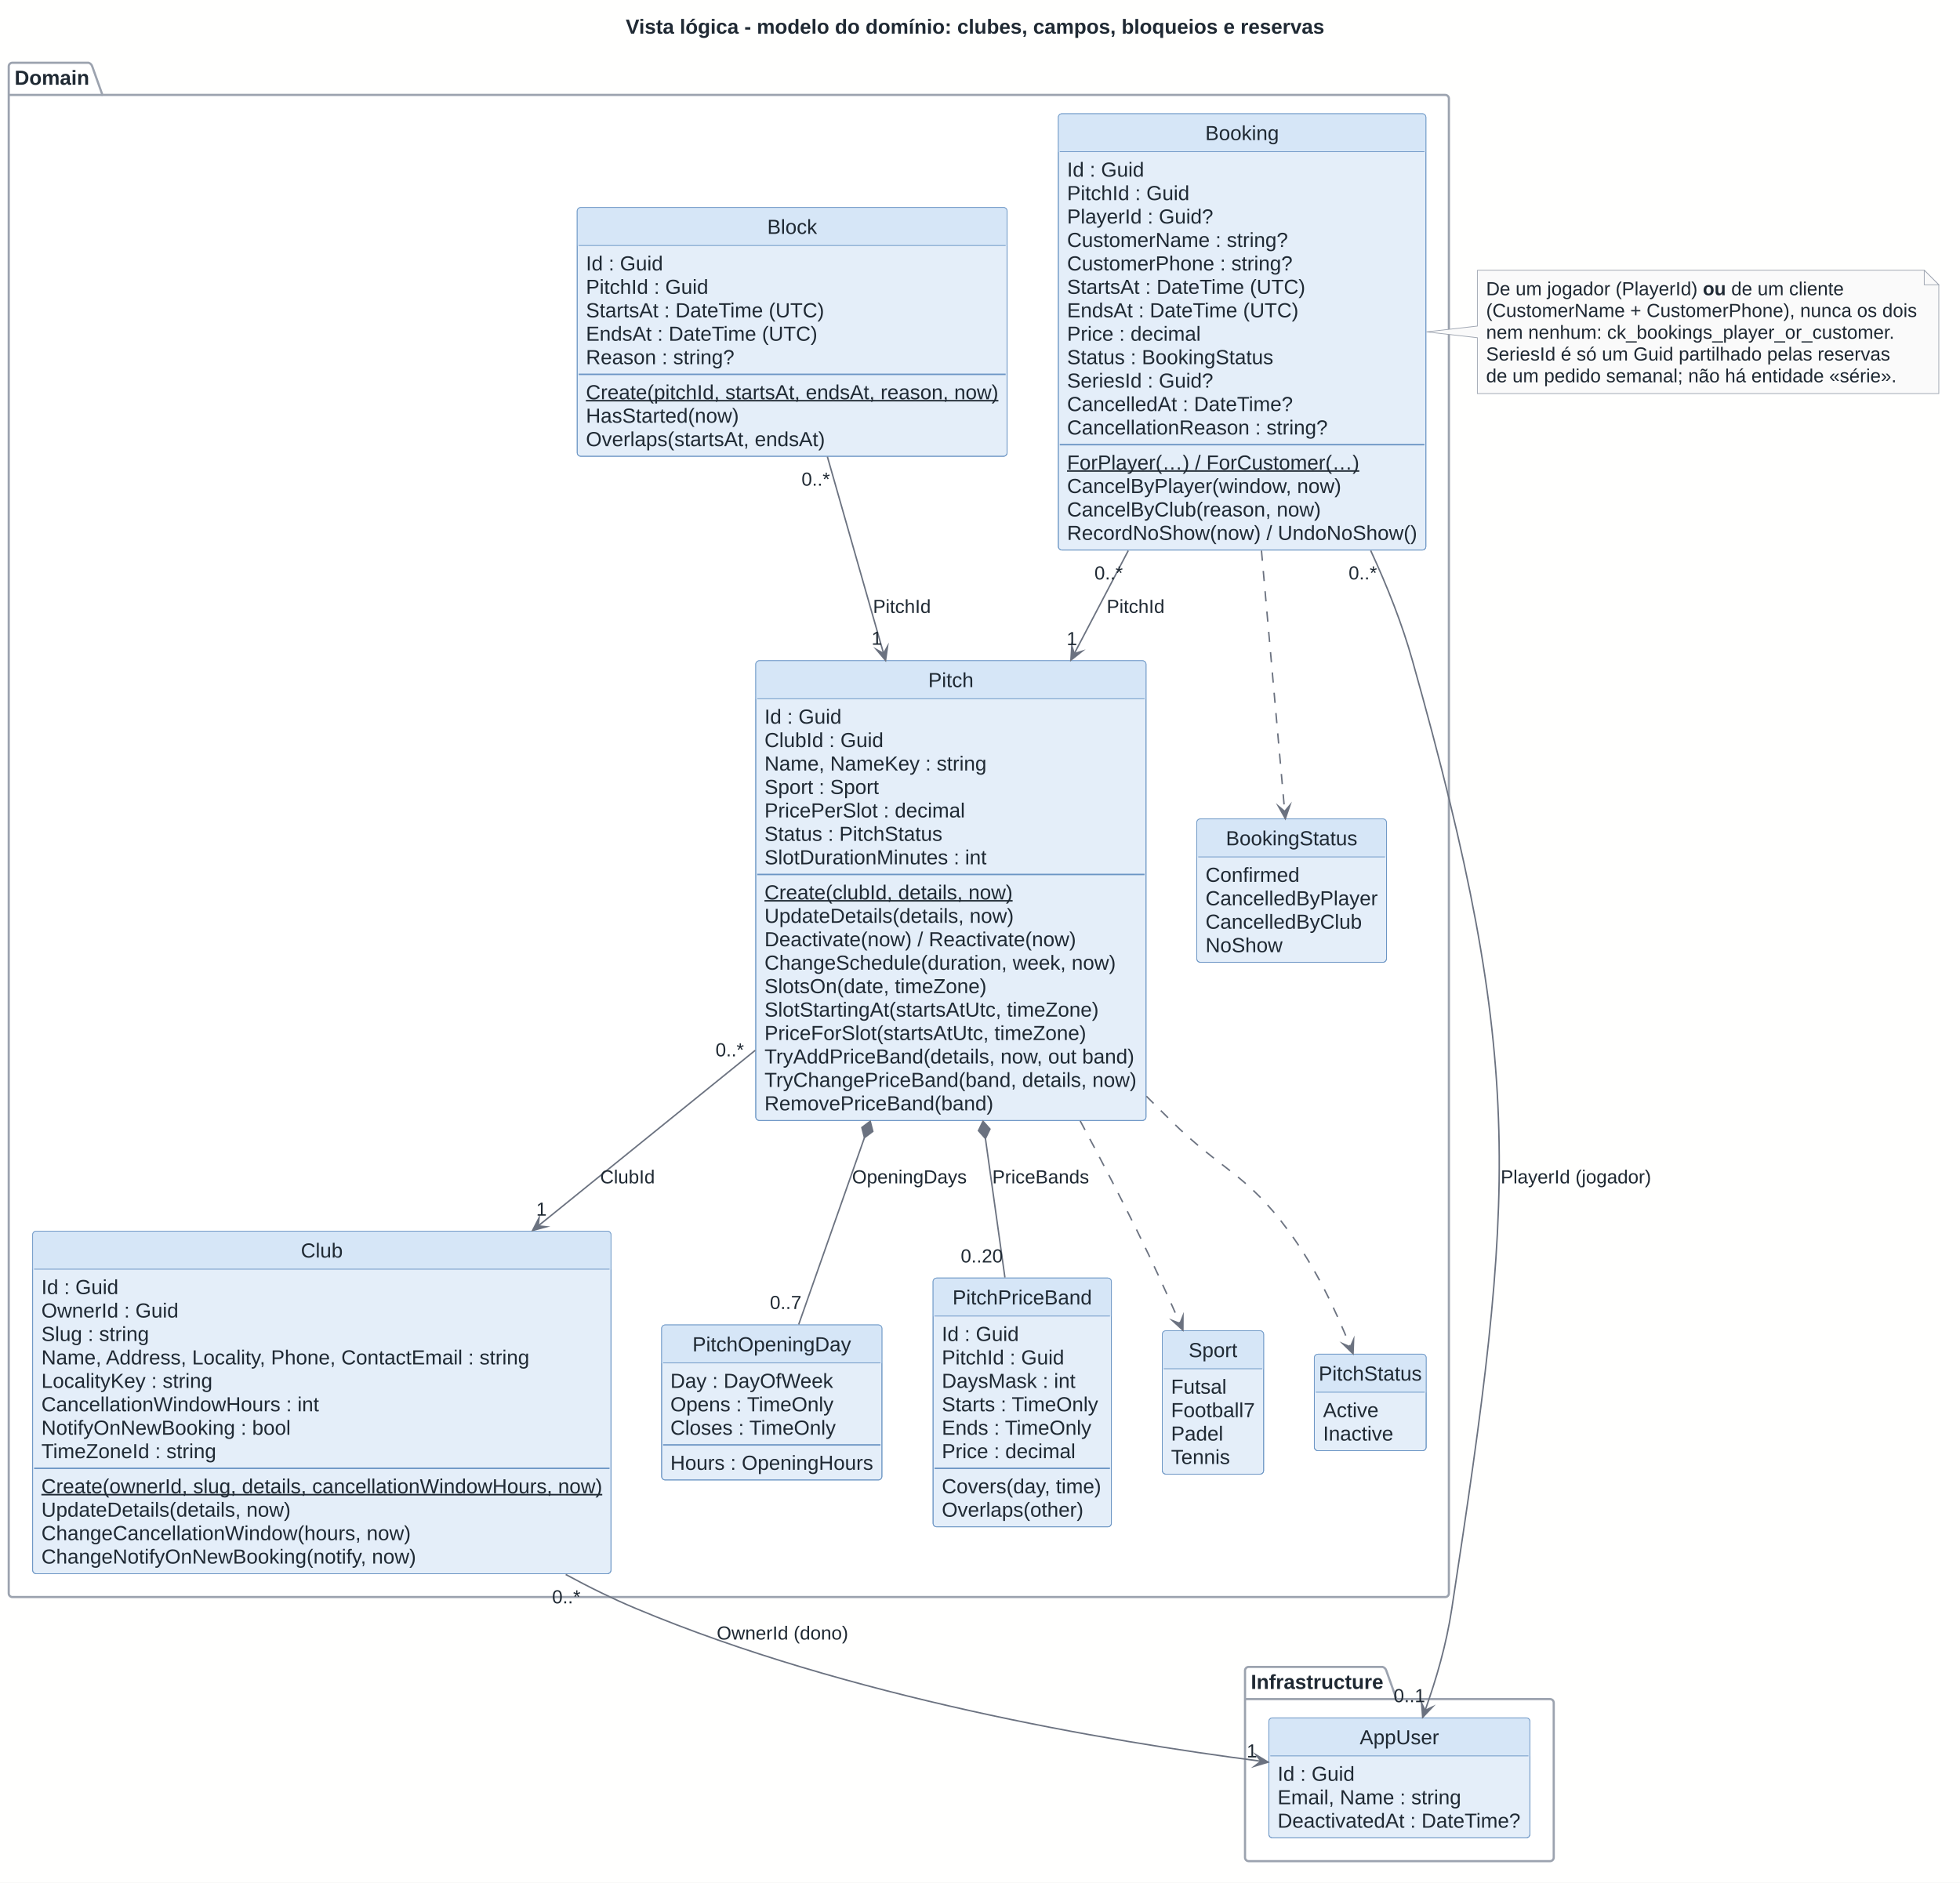
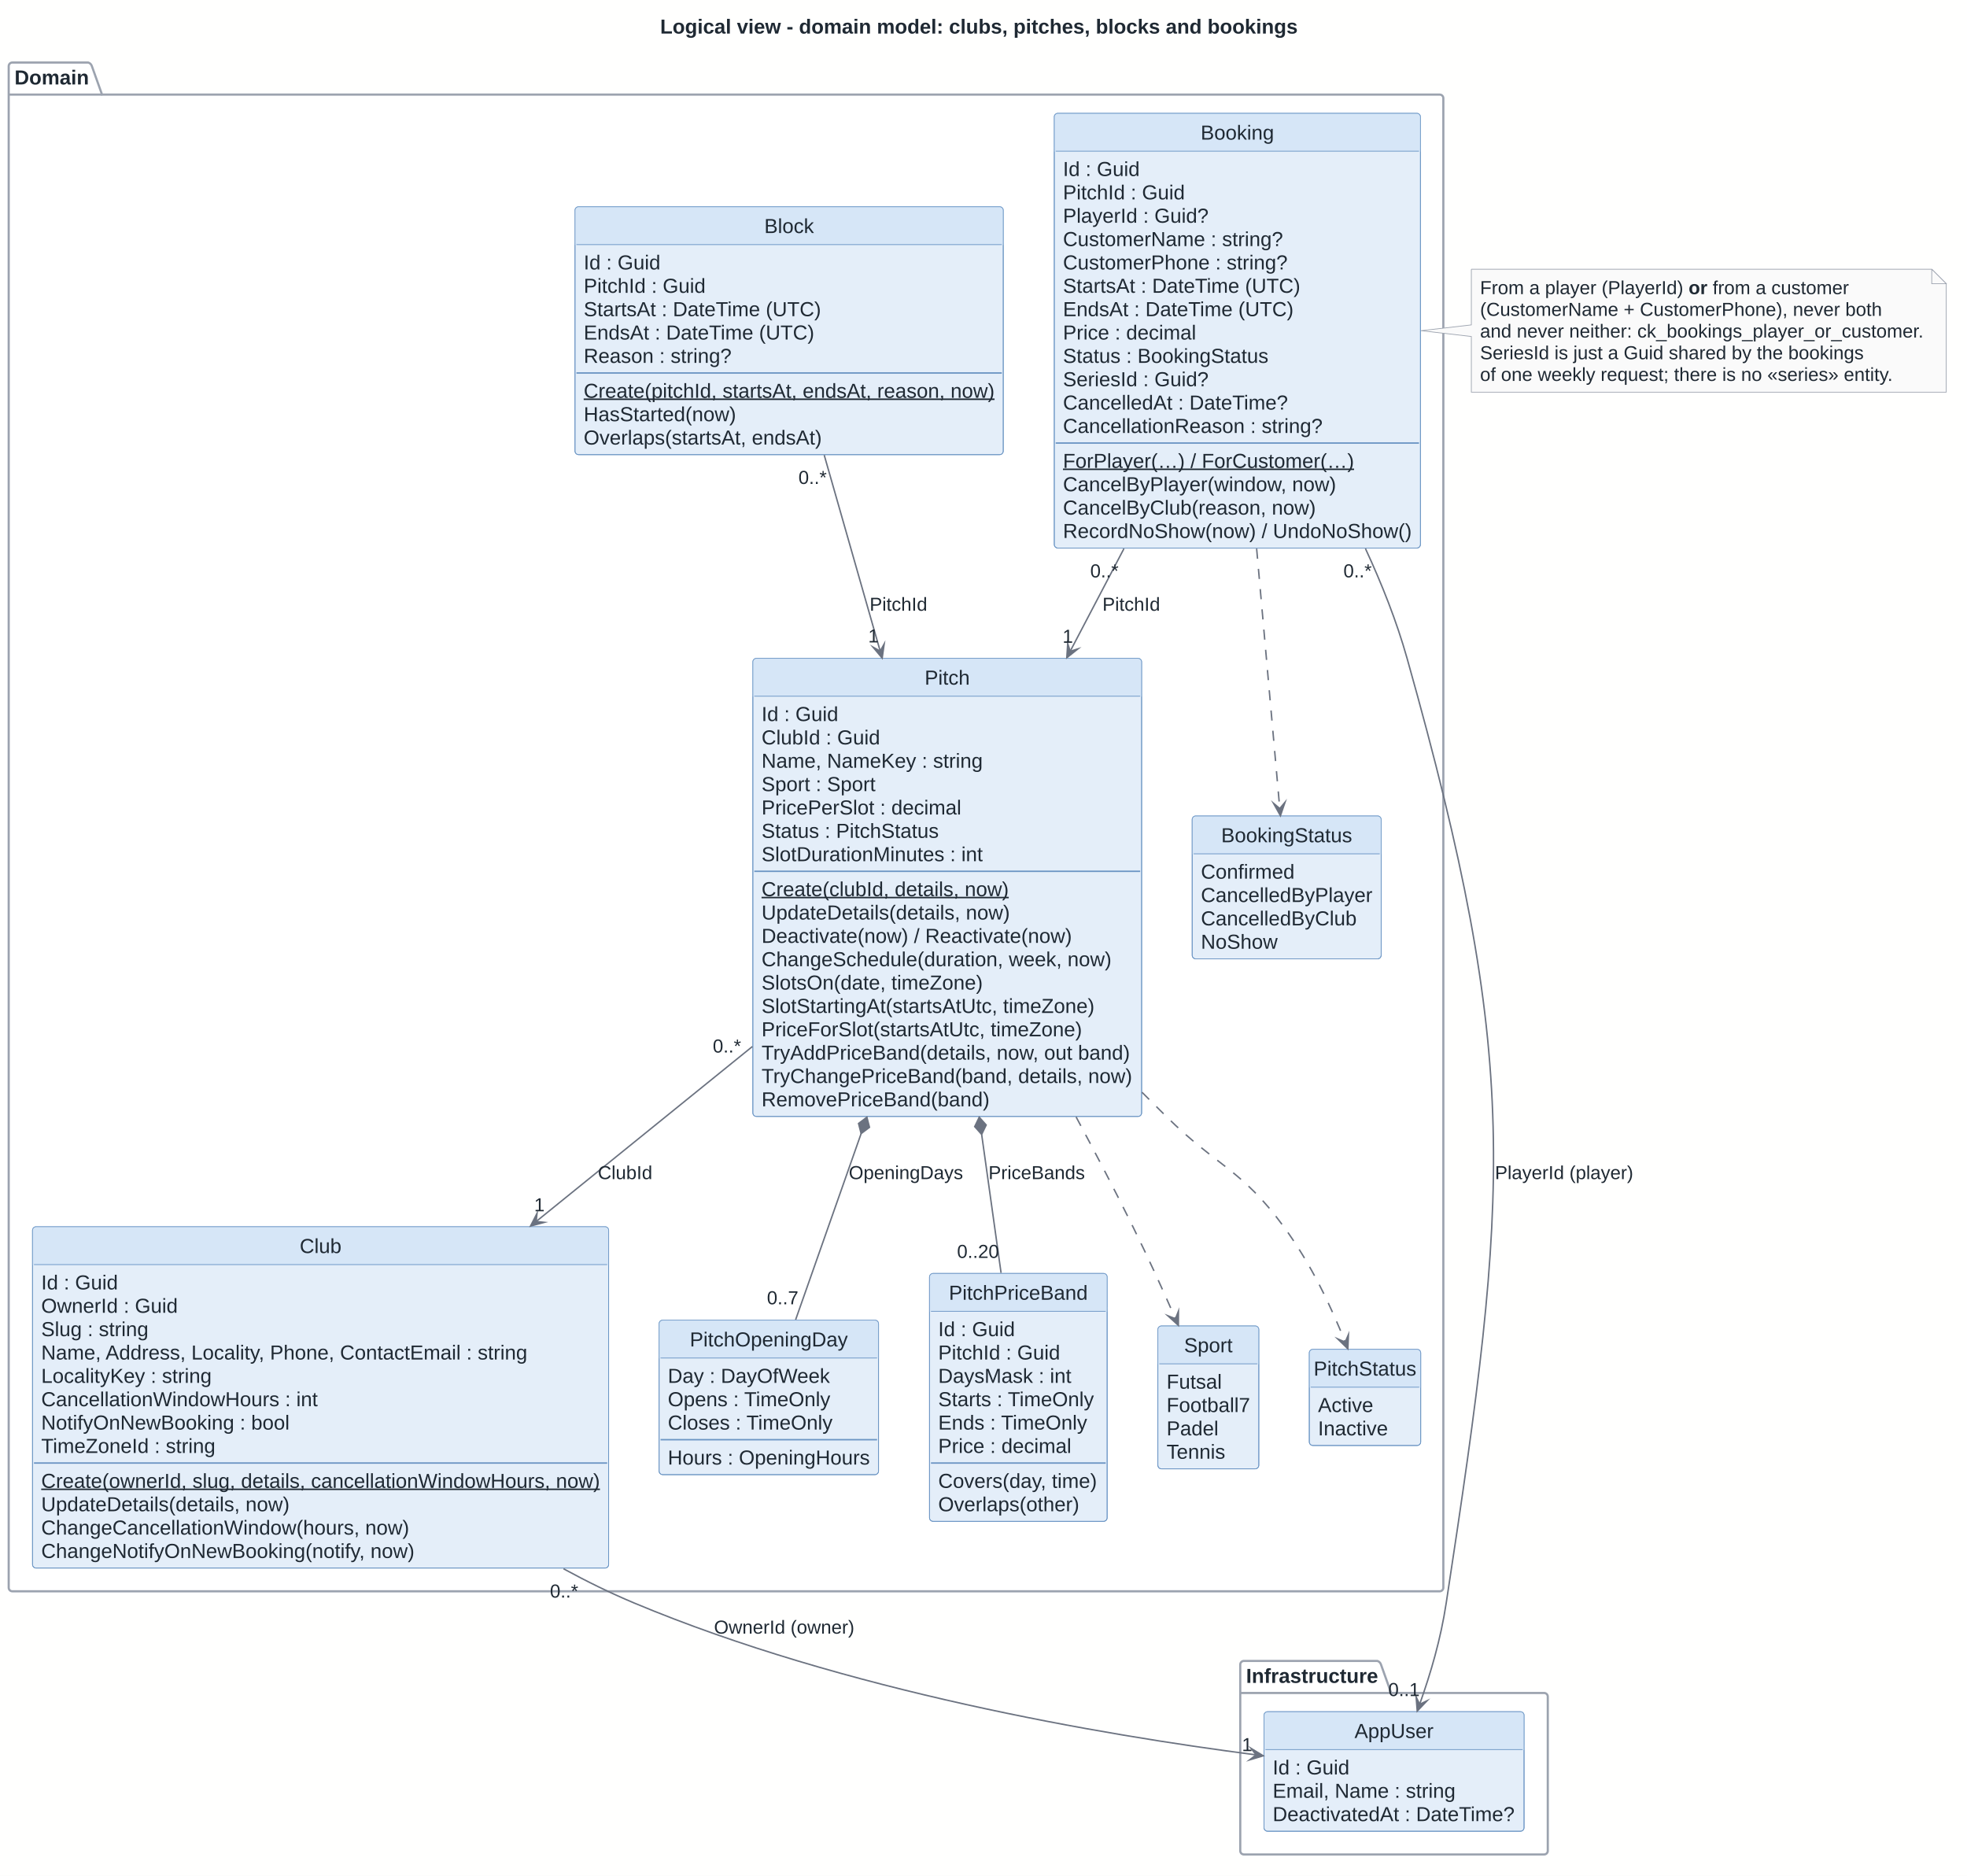
- <svg xmlns="http://www.w3.org/2000/svg" version="1.1" data-diagram-type="CLASS" style="width:1346px;height:1293px;background:#FFFFFE;" width="1346px" height="1293px" viewBox="0 0 1346 1293" zoomAndPan="magnify" preserveAspectRatio="none" contentStyleType="text/css">
+ <svg xmlns="http://www.w3.org/2000/svg" version="1.1" data-diagram-type="CLASS" style="width:1356px;height:1293px;background:#FFFFFE;" width="1356px" height="1293px" viewBox="0 0 1356 1293" zoomAndPan="magnify" preserveAspectRatio="none" contentStyleType="text/css">
  <defs />
  <g font-family="sans-serif" lengthAdjust="spacing">
-     <rect x="0" y="0" width="1346" height="1293" fill="#FFFFFE" style="stroke:none;" />
+     <rect x="0" y="0" width="1356" height="1293" fill="#FFFFFE" style="stroke:none;" />
    <g class="title" data-source-line="7">
-       <text x="429.719" y="23.132" fill="#1F2933" font-size="14" textLength="480.006" font-weight="700" font-family="Arial, Liberation Sans, Helvetica, sans-serif">Vista lógica - modelo do domínio: clubes, campos, bloqueios e reservas</text>
+       <text x="455.092" y="23.132" fill="#1F2933" font-size="14" textLength="439.517" font-weight="700" font-family="Arial, Liberation Sans, Helvetica, sans-serif">Logical view - domain model: clubs, pitches, blocks and bookings</text>
    </g>
    <g class="cluster" data-qualified-name="L_DOM" id="ent0001" data-source-line="11">
      <path d="M8.5,43.099 L60.838,43.099 A3.75,3.75 0 0 1 63.338,45.599 L70.338,65.197 L992.5,65.197 A2.5,2.5 0 0 1 995,67.697 L995,1094.339 A2.5,2.5 0 0 1 992.5,1096.839 L8.5,1096.839 A2.5,2.5 0 0 1 6,1094.339 L6,45.599 A2.5,2.5 0 0 1 8.5,43.099" style="stroke:#9CA3AF;stroke-width:1.5;" fill="#FFF" />
      <line x1="6" y1="65.197" x2="70.338" y2="65.197" style="stroke:#9CA3AF;stroke-width:1.5;" />
      <text x="10" y="58.23" fill="#1F2933" font-size="14" textLength="51.338" font-weight="700" font-family="Arial, Liberation Sans, Helvetica, sans-serif">Domain</text>
    </g>
    <g class="cluster" data-qualified-name="L_INF" id="ent0011" data-source-line="121">
      <path d="M857.5,1144.839 L949.521,1144.839 A3.75,3.75 0 0 1 952.021,1147.339 L959.021,1166.937 L1064.5,1166.937 A2.5,2.5 0 0 1 1067,1169.437 L1067,1275.729 A2.5,2.5 0 0 1 1064.5,1278.229 L857.5,1278.229 A2.5,2.5 0 0 1 855,1275.729 L855,1147.339 A2.5,2.5 0 0 1 857.5,1144.839" style="stroke:#9CA3AF;stroke-width:1.5;" fill="#FFF" />
      <line x1="855" y1="1166.937" x2="959.021" y2="1166.937" style="stroke:#9CA3AF;stroke-width:1.5;" />
      <text x="859" y="1159.97" fill="#1F2933" font-size="14" textLength="91.021" font-weight="700" font-family="Arial, Liberation Sans, Helvetica, sans-serif">Infrastructure</text>
    </g>
    <g class="entity" data-qualified-name="L_DOM.D_CLUB" id="ent0002" data-source-line="12">
      <rect x="22.41" y="845.549" width="397.178" height="235.282" fill="#E4EEF9" style="stroke:#6B95C4;stroke-width:0.5;" rx="2.5" ry="2.5" />
      <rect x="22.41" y="845.549" width="397.178" height="26.099" fill="#D6E6F7" style="stroke:#D6E6F7;stroke-width:0.5;" rx="2.5" ry="2.5" />
      <rect x="22.41" y="869.147" width="397.178" height="2.5" fill="#D6E6F7" style="stroke:#D6E6F7;stroke-width:0.5;" />
      <rect x="22.41" y="845.549" width="397.178" height="235.282" fill="none" style="stroke:#6B95C4;stroke-width:0.5;" rx="2.5" ry="2.5" />
      <text x="206.602" y="863.68" fill="#1F2933" font-size="14" textLength="28.793" font-family="Arial, Liberation Sans, Helvetica, sans-serif">Club</text>
      <line x1="23.41" y1="871.647" x2="418.588" y2="871.647" style="stroke:#6B95C4;stroke-width:0.5;" />
      <text x="28.41" y="888.779" fill="#1F2933" font-size="14" textLength="52.917" font-family="Arial, Liberation Sans, Helvetica, sans-serif">Id : Guid</text>
      <text x="28.41" y="904.878" fill="#1F2933" font-size="14" textLength="94.151" font-family="Arial, Liberation Sans, Helvetica, sans-serif">OwnerId : Guid</text>
      <text x="28.41" y="920.976" fill="#1F2933" font-size="14" textLength="73.924" font-family="Arial, Liberation Sans, Helvetica, sans-serif">Slug : string</text>
      <text x="28.41" y="937.075" fill="#1F2933" font-size="14" textLength="336.93" font-family="Arial, Liberation Sans, Helvetica, sans-serif">Name, Address, Locality, Phone, ContactEmail : string</text>
      <text x="28.41" y="953.174" fill="#1F2933" font-size="14" textLength="117.496" font-family="Arial, Liberation Sans, Helvetica, sans-serif">LocalityKey : string</text>
      <text x="28.41" y="969.272" fill="#1F2933" font-size="14" textLength="190.641" font-family="Arial, Liberation Sans, Helvetica, sans-serif">CancellationWindowHours : int</text>
      <text x="28.41" y="985.371" fill="#1F2933" font-size="14" textLength="171.199" font-family="Arial, Liberation Sans, Helvetica, sans-serif">NotifyOnNewBooking : bool</text>
      <text x="28.41" y="1001.47" fill="#1F2933" font-size="14" textLength="120.6" font-family="Arial, Liberation Sans, Helvetica, sans-serif">TimeZoneId : string</text>
      <line x1="23.41" y1="1008.436" x2="418.588" y2="1008.436" style="stroke:#6B95C4;stroke-width:1;" />
      <text x="28.41" y="1025.568" fill="#1F2933" font-size="14" textLength="385.178" text-decoration="underline" font-family="Arial, Liberation Sans, Helvetica, sans-serif">Create(ownerId, slug, details, cancellationWindowHours, now)</text>
      <text x="28.41" y="1041.667" fill="#1F2933" font-size="14" textLength="171.192" font-family="Arial, Liberation Sans, Helvetica, sans-serif">UpdateDetails(details, now)</text>
      <text x="28.41" y="1057.765" fill="#1F2933" font-size="14" textLength="253.688" font-family="Arial, Liberation Sans, Helvetica, sans-serif">ChangeCancellationWindow(hours, now)</text>
      <text x="28.41" y="1073.864" fill="#1F2933" font-size="14" textLength="258.351" font-family="Arial, Liberation Sans, Helvetica, sans-serif">ChangeNotifyOnNewBooking(notify, now)</text>
    </g>
    <g class="entity" data-qualified-name="L_DOM.D_PITCH" id="ent0003" data-source-line="28">
      <rect x="518.99" y="453.779" width="268.026" height="315.775" fill="#E4EEF9" style="stroke:#6B95C4;stroke-width:0.5;" rx="2.5" ry="2.5" />
      <rect x="518.99" y="453.779" width="268.026" height="26.099" fill="#D6E6F7" style="stroke:#D6E6F7;stroke-width:0.5;" rx="2.5" ry="2.5" />
      <rect x="518.99" y="477.377" width="268.026" height="2.5" fill="#D6E6F7" style="stroke:#D6E6F7;stroke-width:0.5;" />
      <rect x="518.99" y="453.779" width="268.026" height="315.775" fill="none" style="stroke:#6B95C4;stroke-width:0.5;" rx="2.5" ry="2.5" />
      <text x="637.441" y="471.91" fill="#1F2933" font-size="14" textLength="31.124" font-family="Arial, Liberation Sans, Helvetica, sans-serif">Pitch</text>
      <line x1="519.99" y1="479.877" x2="786.016" y2="479.877" style="stroke:#6B95C4;stroke-width:0.5;" />
      <text x="524.99" y="497.009" fill="#1F2933" font-size="14" textLength="52.917" font-family="Arial, Liberation Sans, Helvetica, sans-serif">Id : Guid</text>
      <text x="524.99" y="513.108" fill="#1F2933" font-size="14" textLength="81.71" font-family="Arial, Liberation Sans, Helvetica, sans-serif">ClubId : Guid</text>
      <text x="524.99" y="529.206" fill="#1F2933" font-size="14" textLength="152.496" font-family="Arial, Liberation Sans, Helvetica, sans-serif">Name, NameKey : string</text>
      <text x="524.99" y="545.305" fill="#1F2933" font-size="14" textLength="78.593" font-family="Arial, Liberation Sans, Helvetica, sans-serif">Sport : Sport</text>
      <text x="524.99" y="561.404" fill="#1F2933" font-size="14" textLength="137.717" font-family="Arial, Liberation Sans, Helvetica, sans-serif">PricePerSlot : decimal</text>
      <text x="524.99" y="577.502" fill="#1F2933" font-size="14" textLength="122.172" font-family="Arial, Liberation Sans, Helvetica, sans-serif">Status : PitchStatus</text>
      <text x="524.99" y="593.601" fill="#1F2933" font-size="14" textLength="152.517" font-family="Arial, Liberation Sans, Helvetica, sans-serif">SlotDurationMinutes : int</text>
      <line x1="519.99" y1="600.568" x2="786.016" y2="600.568" style="stroke:#6B95C4;stroke-width:1;" />
      <text x="524.99" y="617.7" fill="#1F2933" font-size="14" textLength="170.413" text-decoration="underline" font-family="Arial, Liberation Sans, Helvetica, sans-serif">Create(clubId, details, now)</text>
      <text x="524.99" y="633.798" fill="#1F2933" font-size="14" textLength="171.192" font-family="Arial, Liberation Sans, Helvetica, sans-serif">UpdateDetails(details, now)</text>
      <text x="524.99" y="649.897" fill="#1F2933" font-size="14" textLength="213.972" font-family="Arial, Liberation Sans, Helvetica, sans-serif">Deactivate(now) / Reactivate(now)</text>
      <text x="524.99" y="665.995" fill="#1F2933" font-size="14" textLength="241.261" font-family="Arial, Liberation Sans, Helvetica, sans-serif">ChangeSchedule(duration, week, now)</text>
      <text x="524.99" y="682.094" fill="#1F2933" font-size="14" textLength="152.51" font-family="Arial, Liberation Sans, Helvetica, sans-serif">SlotsOn(date, timeZone)</text>
      <text x="524.99" y="698.193" fill="#1F2933" font-size="14" textLength="229.517" font-family="Arial, Liberation Sans, Helvetica, sans-serif">SlotStartingAt(startsAtUtc, timeZone)</text>
      <text x="524.99" y="714.291" fill="#1F2933" font-size="14" textLength="220.938" font-family="Arial, Liberation Sans, Helvetica, sans-serif">PriceForSlot(startsAtUtc, timeZone)</text>
      <text x="524.99" y="730.39" fill="#1F2933" font-size="14" textLength="255.247" font-family="Arial, Liberation Sans, Helvetica, sans-serif">TryAddPriceBand(details, now, out band)</text>
      <text x="524.99" y="746.489" fill="#1F2933" font-size="14" textLength="256.026" font-family="Arial, Liberation Sans, Helvetica, sans-serif">TryChangePriceBand(band, details, now)</text>
      <text x="524.99" y="762.587" fill="#1F2933" font-size="14" textLength="157.192" font-family="Arial, Liberation Sans, Helvetica, sans-serif">RemovePriceBand(band)</text>
    </g>
    <g class="entity" data-qualified-name="L_DOM.D_OPENDAY" id="ent0004" data-source-line="49">
      <rect x="454.36" y="909.949" width="151.289" height="106.493" fill="#E4EEF9" style="stroke:#6B95C4;stroke-width:0.5;" rx="2.5" ry="2.5" />
      <rect x="454.36" y="909.949" width="151.289" height="26.099" fill="#D6E6F7" style="stroke:#D6E6F7;stroke-width:0.5;" rx="2.5" ry="2.5" />
      <rect x="454.36" y="933.547" width="151.289" height="2.5" fill="#D6E6F7" style="stroke:#D6E6F7;stroke-width:0.5;" />
      <rect x="454.36" y="909.949" width="151.289" height="106.493" fill="none" style="stroke:#6B95C4;stroke-width:0.5;" rx="2.5" ry="2.5" />
      <text x="475.529" y="928.08" fill="#1F2933" font-size="14" textLength="108.951" font-family="Arial, Liberation Sans, Helvetica, sans-serif">PitchOpeningDay</text>
      <line x1="455.36" y1="936.047" x2="604.649" y2="936.047" style="stroke:#6B95C4;stroke-width:0.5;" />
      <text x="460.36" y="953.179" fill="#1F2933" font-size="14" textLength="112.027" font-family="Arial, Liberation Sans, Helvetica, sans-serif">Day : DayOfWeek</text>
      <text x="460.36" y="969.278" fill="#1F2933" font-size="14" textLength="112.813" font-family="Arial, Liberation Sans, Helvetica, sans-serif">Opens : TimeOnly</text>
      <text x="460.36" y="985.376" fill="#1F2933" font-size="14" textLength="114.358" font-family="Arial, Liberation Sans, Helvetica, sans-serif">Closes : TimeOnly</text>
      <line x1="455.36" y1="992.343" x2="604.649" y2="992.343" style="stroke:#6B95C4;stroke-width:1;" />
      <text x="460.36" y="1009.475" fill="#1F2933" font-size="14" textLength="139.289" font-family="Arial, Liberation Sans, Helvetica, sans-serif">Hours : OpeningHours</text>
    </g>
    <g class="entity" data-qualified-name="L_DOM.D_PRICEBAND" id="ent0005" data-source-line="57">
      <rect x="640.77" y="877.749" width="122.469" height="170.888" fill="#E4EEF9" style="stroke:#6B95C4;stroke-width:0.5;" rx="2.5" ry="2.5" />
      <rect x="640.77" y="877.749" width="122.469" height="26.099" fill="#D6E6F7" style="stroke:#D6E6F7;stroke-width:0.5;" rx="2.5" ry="2.5" />
      <rect x="640.77" y="901.347" width="122.469" height="2.5" fill="#D6E6F7" style="stroke:#D6E6F7;stroke-width:0.5;" />
      <rect x="640.77" y="877.749" width="122.469" height="170.888" fill="none" style="stroke:#6B95C4;stroke-width:0.5;" rx="2.5" ry="2.5" />
      <text x="654.146" y="895.88" fill="#1F2933" font-size="14" textLength="95.717" font-family="Arial, Liberation Sans, Helvetica, sans-serif">PitchPriceBand</text>
      <line x1="641.77" y1="903.847" x2="762.239" y2="903.847" style="stroke:#6B95C4;stroke-width:0.5;" />
      <text x="646.77" y="920.979" fill="#1F2933" font-size="14" textLength="52.917" font-family="Arial, Liberation Sans, Helvetica, sans-serif">Id : Guid</text>
      <text x="646.77" y="937.078" fill="#1F2933" font-size="14" textLength="84.041" font-family="Arial, Liberation Sans, Helvetica, sans-serif">PitchId : Guid</text>
      <text x="646.77" y="953.176" fill="#1F2933" font-size="14" textLength="91.8" font-family="Arial, Liberation Sans, Helvetica, sans-serif">DaysMask : int</text>
      <text x="646.77" y="969.275" fill="#1F2933" font-size="14" textLength="108.131" font-family="Arial, Liberation Sans, Helvetica, sans-serif">Starts : TimeOnly</text>
      <text x="646.77" y="985.374" fill="#1F2933" font-size="14" textLength="103.476" font-family="Arial, Liberation Sans, Helvetica, sans-serif">Ends : TimeOnly</text>
      <text x="646.77" y="1001.472" fill="#1F2933" font-size="14" textLength="91.807" font-family="Arial, Liberation Sans, Helvetica, sans-serif">Price : decimal</text>
      <line x1="641.77" y1="1008.439" x2="762.239" y2="1008.439" style="stroke:#6B95C4;stroke-width:1;" />
      <text x="646.77" y="1025.571" fill="#1F2933" font-size="14" textLength="110.469" font-family="Arial, Liberation Sans, Helvetica, sans-serif">Covers(day, time)</text>
      <text x="646.77" y="1041.67" fill="#1F2933" font-size="14" textLength="97.255" font-family="Arial, Liberation Sans, Helvetica, sans-serif">Overlaps(other)</text>
    </g>
    <g class="entity" data-qualified-name="L_DOM.D_BLOCK" id="ent0006" data-source-line="69">
      <rect x="396.38" y="142.499" width="295.24" height="170.888" fill="#E4EEF9" style="stroke:#6B95C4;stroke-width:0.5;" rx="2.5" ry="2.5" />
      <rect x="396.38" y="142.499" width="295.24" height="26.099" fill="#D6E6F7" style="stroke:#D6E6F7;stroke-width:0.5;" rx="2.5" ry="2.5" />
      <rect x="396.38" y="166.097" width="295.24" height="2.5" fill="#D6E6F7" style="stroke:#D6E6F7;stroke-width:0.5;" />
      <rect x="396.38" y="142.499" width="295.24" height="170.888" fill="none" style="stroke:#6B95C4;stroke-width:0.5;" rx="2.5" ry="2.5" />
      <text x="526.883" y="160.63" fill="#1F2933" font-size="14" textLength="34.234" font-family="Arial, Liberation Sans, Helvetica, sans-serif">Block</text>
      <line x1="397.38" y1="168.597" x2="690.62" y2="168.597" style="stroke:#6B95C4;stroke-width:0.5;" />
      <text x="402.38" y="185.729" fill="#1F2933" font-size="14" textLength="52.917" font-family="Arial, Liberation Sans, Helvetica, sans-serif">Id : Guid</text>
      <text x="402.38" y="201.828" fill="#1F2933" font-size="14" textLength="84.041" font-family="Arial, Liberation Sans, Helvetica, sans-serif">PitchId : Guid</text>
      <text x="402.38" y="217.926" fill="#1F2933" font-size="14" textLength="164.131" font-family="Arial, Liberation Sans, Helvetica, sans-serif">StartsAt : DateTime (UTC)</text>
      <text x="402.38" y="234.025" fill="#1F2933" font-size="14" textLength="159.476" font-family="Arial, Liberation Sans, Helvetica, sans-serif">EndsAt : DateTime (UTC)</text>
      <text x="402.38" y="250.124" fill="#1F2933" font-size="14" textLength="101.944" font-family="Arial, Liberation Sans, Helvetica, sans-serif">Reason : string?</text>
      <line x1="397.38" y1="257.09" x2="690.62" y2="257.09" style="stroke:#6B95C4;stroke-width:1;" />
      <text x="402.38" y="274.222" fill="#1F2933" font-size="14" textLength="283.24" text-decoration="underline" font-family="Arial, Liberation Sans, Helvetica, sans-serif">Create(pitchId, startsAt, endsAt, reason, now)</text>
      <text x="402.38" y="290.321" fill="#1F2933" font-size="14" textLength="105.041" font-family="Arial, Liberation Sans, Helvetica, sans-serif">HasStarted(now)</text>
      <text x="402.38" y="306.42" fill="#1F2933" font-size="14" textLength="164.165" font-family="Arial, Liberation Sans, Helvetica, sans-serif">Overlaps(startsAt, endsAt)</text>
    </g>
    <g class="entity" data-qualified-name="L_DOM.D_BOOKING" id="ent0007" data-source-line="81">
      <rect x="726.78" y="78.099" width="252.434" height="299.677" fill="#E4EEF9" style="stroke:#6B95C4;stroke-width:0.5;" rx="2.5" ry="2.5" />
      <rect x="726.78" y="78.099" width="252.434" height="26.099" fill="#D6E6F7" style="stroke:#D6E6F7;stroke-width:0.5;" rx="2.5" ry="2.5" />
      <rect x="726.78" y="101.697" width="252.434" height="2.5" fill="#D6E6F7" style="stroke:#D6E6F7;stroke-width:0.5;" />
      <rect x="726.78" y="78.099" width="252.434" height="299.677" fill="none" style="stroke:#6B95C4;stroke-width:0.5;" rx="2.5" ry="2.5" />
      <text x="827.7" y="96.23" fill="#1F2933" font-size="14" textLength="50.593" font-family="Arial, Liberation Sans, Helvetica, sans-serif">Booking</text>
      <line x1="727.78" y1="104.197" x2="978.214" y2="104.197" style="stroke:#6B95C4;stroke-width:0.5;" />
      <text x="732.78" y="121.329" fill="#1F2933" font-size="14" textLength="52.917" font-family="Arial, Liberation Sans, Helvetica, sans-serif">Id : Guid</text>
      <text x="732.78" y="137.428" fill="#1F2933" font-size="14" textLength="84.041" font-family="Arial, Liberation Sans, Helvetica, sans-serif">PitchId : Guid</text>
      <text x="732.78" y="153.526" fill="#1F2933" font-size="14" textLength="100.386" font-family="Arial, Liberation Sans, Helvetica, sans-serif">PlayerId : Guid?</text>
      <text x="732.78" y="169.625" fill="#1F2933" font-size="14" textLength="151.717" font-family="Arial, Liberation Sans, Helvetica, sans-serif">CustomerName : string?</text>
      <text x="732.78" y="185.724" fill="#1F2933" font-size="14" textLength="154.854" font-family="Arial, Liberation Sans, Helvetica, sans-serif">CustomerPhone : string?</text>
      <text x="732.78" y="201.822" fill="#1F2933" font-size="14" textLength="164.131" font-family="Arial, Liberation Sans, Helvetica, sans-serif">StartsAt : DateTime (UTC)</text>
      <text x="732.78" y="217.921" fill="#1F2933" font-size="14" textLength="159.476" font-family="Arial, Liberation Sans, Helvetica, sans-serif">EndsAt : DateTime (UTC)</text>
      <text x="732.78" y="234.02" fill="#1F2933" font-size="14" textLength="91.807" font-family="Arial, Liberation Sans, Helvetica, sans-serif">Price : decimal</text>
      <text x="732.78" y="250.118" fill="#1F2933" font-size="14" textLength="141.641" font-family="Arial, Liberation Sans, Helvetica, sans-serif">Status : BookingStatus</text>
      <text x="732.78" y="266.217" fill="#1F2933" font-size="14" textLength="100.386" font-family="Arial, Liberation Sans, Helvetica, sans-serif">SeriesId : Guid?</text>
      <text x="732.78" y="282.315" fill="#1F2933" font-size="14" textLength="155.627" font-family="Arial, Liberation Sans, Helvetica, sans-serif">CancelledAt : DateTime?</text>
      <text x="732.78" y="298.414" fill="#1F2933" font-size="14" textLength="178.992" font-family="Arial, Liberation Sans, Helvetica, sans-serif">CancellationReason : string?</text>
      <line x1="727.78" y1="305.381" x2="978.214" y2="305.381" style="stroke:#6B95C4;stroke-width:1;" />
      <text x="732.78" y="322.513" fill="#1F2933" font-size="14" textLength="200.683" text-decoration="underline" font-family="Arial, Liberation Sans, Helvetica, sans-serif">ForPlayer(…) / ForCustomer(…)</text>
      <text x="732.78" y="338.611" fill="#1F2933" font-size="14" textLength="189.075" font-family="Arial, Liberation Sans, Helvetica, sans-serif">CancelByPlayer(window, now)</text>
      <text x="732.78" y="354.71" fill="#1F2933" font-size="14" textLength="174.303" font-family="Arial, Liberation Sans, Helvetica, sans-serif">CancelByClub(reason, now)</text>
      <text x="732.78" y="370.809" fill="#1F2933" font-size="14" textLength="240.434" font-family="Arial, Liberation Sans, Helvetica, sans-serif">RecordNoShow(now) / UndoNoShow()</text>
    </g>
    <g class="entity" data-qualified-name="L_DOM.D_PITCH_Sport" id="ent0008" data-source-line="101">
      <rect x="798.2" y="913.949" width="69.593" height="98.493" fill="#E4EEF9" style="stroke:#6B95C4;stroke-width:0.5;" rx="2.5" ry="2.5" />
      <rect x="798.2" y="913.949" width="69.593" height="26.099" fill="#D6E6F7" style="stroke:#D6E6F7;stroke-width:0.5;" rx="2.5" ry="2.5" />
      <rect x="798.2" y="937.547" width="69.593" height="2.5" fill="#D6E6F7" style="stroke:#D6E6F7;stroke-width:0.5;" />
      <rect x="798.2" y="913.949" width="69.593" height="98.493" fill="none" style="stroke:#6B95C4;stroke-width:0.5;" rx="2.5" ry="2.5" />
      <text x="816.265" y="932.08" fill="#1F2933" font-size="14" textLength="33.462" font-family="Arial, Liberation Sans, Helvetica, sans-serif">Sport</text>
      <line x1="799.2" y1="940.047" x2="866.793" y2="940.047" style="stroke:#6B95C4;stroke-width:0.5;" />
      <text x="804.2" y="957.179" fill="#1F2933" font-size="14" textLength="38.124" font-family="Arial, Liberation Sans, Helvetica, sans-serif">Futsal</text>
      <text x="804.2" y="973.278" fill="#1F2933" font-size="14" textLength="57.593" font-family="Arial, Liberation Sans, Helvetica, sans-serif">Football7</text>
      <text x="804.2" y="989.376" fill="#1F2933" font-size="14" textLength="35.807" font-family="Arial, Liberation Sans, Helvetica, sans-serif">Padel</text>
      <text x="804.2" y="1005.475" fill="#1F2933" font-size="14" textLength="42.021" font-family="Arial, Liberation Sans, Helvetica, sans-serif">Tennis</text>
    </g>
    <g class="entity" data-qualified-name="L_DOM.D_PITCH_PitchStatus" id="ent0009" data-source-line="108">
      <rect x="902.59" y="930.049" width="76.813" height="66.296" fill="#E4EEF9" style="stroke:#6B95C4;stroke-width:0.5;" rx="2.5" ry="2.5" />
      <rect x="902.59" y="930.049" width="76.813" height="26.099" fill="#D6E6F7" style="stroke:#D6E6F7;stroke-width:0.5;" rx="2.5" ry="2.5" />
      <rect x="902.59" y="953.647" width="76.813" height="2.5" fill="#D6E6F7" style="stroke:#D6E6F7;stroke-width:0.5;" />
      <rect x="902.59" y="930.049" width="76.813" height="66.296" fill="none" style="stroke:#6B95C4;stroke-width:0.5;" rx="2.5" ry="2.5" />
      <text x="905.59" y="948.18" fill="#1F2933" font-size="14" textLength="70.813" font-family="Arial, Liberation Sans, Helvetica, sans-serif">PitchStatus</text>
      <line x1="903.59" y1="956.147" x2="978.403" y2="956.147" style="stroke:#6B95C4;stroke-width:0.5;" />
      <text x="908.59" y="973.279" fill="#1F2933" font-size="14" textLength="38.124" font-family="Arial, Liberation Sans, Helvetica, sans-serif">Active</text>
      <text x="908.59" y="989.378" fill="#1F2933" font-size="14" textLength="48.248" font-family="Arial, Liberation Sans, Helvetica, sans-serif">Inactive</text>
    </g>
    <g class="entity" data-qualified-name="L_DOM.D_BOOKING_BookingStatus" id="ent0010" data-source-line="113">
      <rect x="821.86" y="562.419" width="130.282" height="98.493" fill="#E4EEF9" style="stroke:#6B95C4;stroke-width:0.5;" rx="2.5" ry="2.5" />
      <rect x="821.86" y="562.419" width="130.282" height="26.099" fill="#D6E6F7" style="stroke:#D6E6F7;stroke-width:0.5;" rx="2.5" ry="2.5" />
      <rect x="821.86" y="586.017" width="130.282" height="2.5" fill="#D6E6F7" style="stroke:#D6E6F7;stroke-width:0.5;" />
      <rect x="821.86" y="562.419" width="130.282" height="98.493" fill="none" style="stroke:#6B95C4;stroke-width:0.5;" rx="2.5" ry="2.5" />
      <text x="841.86" y="580.55" fill="#1F2933" font-size="14" textLength="90.282" font-family="Arial, Liberation Sans, Helvetica, sans-serif">BookingStatus</text>
      <line x1="822.86" y1="588.517" x2="951.142" y2="588.517" style="stroke:#6B95C4;stroke-width:0.5;" />
      <text x="827.86" y="605.649" fill="#1F2933" font-size="14" textLength="64.579" font-family="Arial, Liberation Sans, Helvetica, sans-serif">Confirmed</text>
      <text x="827.86" y="621.748" fill="#1F2933" font-size="14" textLength="118.282" font-family="Arial, Liberation Sans, Helvetica, sans-serif">CancelledByPlayer</text>
      <text x="827.86" y="637.846" fill="#1F2933" font-size="14" textLength="107.393" font-family="Arial, Liberation Sans, Helvetica, sans-serif">CancelledByClub</text>
      <text x="827.86" y="653.945" fill="#1F2933" font-size="14" textLength="52.917" font-family="Arial, Liberation Sans, Helvetica, sans-serif">NoShow</text>
    </g>
    <g class="entity" data-qualified-name="L_INF.D_USER" id="ent0012" data-source-line="122">
      <rect x="871.35" y="1179.839" width="179.296" height="82.395" fill="#E4EEF9" style="stroke:#6B95C4;stroke-width:0.5;" rx="2.5" ry="2.5" />
      <rect x="871.35" y="1179.839" width="179.296" height="26.099" fill="#D6E6F7" style="stroke:#D6E6F7;stroke-width:0.5;" rx="2.5" ry="2.5" />
      <rect x="871.35" y="1203.437" width="179.296" height="2.5" fill="#D6E6F7" style="stroke:#D6E6F7;stroke-width:0.5;" />
      <rect x="871.35" y="1179.839" width="179.296" height="82.395" fill="none" style="stroke:#6B95C4;stroke-width:0.5;" rx="2.5" ry="2.5" />
      <text x="933.764" y="1197.97" fill="#1F2933" font-size="14" textLength="54.469" font-family="Arial, Liberation Sans, Helvetica, sans-serif">AppUser</text>
      <line x1="872.35" y1="1205.937" x2="1049.646" y2="1205.937" style="stroke:#6B95C4;stroke-width:0.5;" />
      <text x="877.35" y="1223.069" fill="#1F2933" font-size="14" textLength="52.917" font-family="Arial, Liberation Sans, Helvetica, sans-serif">Id : Guid</text>
      <text x="877.35" y="1239.168" fill="#1F2933" font-size="14" textLength="126.034" font-family="Arial, Liberation Sans, Helvetica, sans-serif">Email, Name : string</text>
      <text x="877.35" y="1255.266" fill="#1F2933" font-size="14" textLength="167.296" font-family="Arial, Liberation Sans, Helvetica, sans-serif">DeactivatedAt : DateTime?</text>
    </g>
    <g class="entity" data-qualified-name="GMN23" id="ent0024" data-source-line="141">
-       <path d="M1014.56,185.569 L1014.56,223.939 L979.56,227.939 L1014.56,231.939 L1014.56,270.312 A0,0 0 0 0 1014.56,270.312 L1331.443,270.312 A0,0 0 0 0 1331.443,270.312 L1331.443,195.569 L1321.443,185.569 L1014.56,185.569 A0,0 0 0 0 1014.56,185.569" style="stroke:#9CA3AF;stroke-width:0.5;" fill="#FAFAFA" />
-       <path d="M1321.443,185.569 L1321.443,195.569 L1331.443,195.569 L1321.443,185.569" style="stroke:#9CA3AF;stroke-width:0.5;" fill="#FAFAFA" />
-       <text x="1020.56" y="202.762" fill="#1F2933" font-size="13" textLength="145.228" font-family="Arial, Liberation Sans, Helvetica, sans-serif">De um jogador (PlayerId)</text>
-       <text x="1169.4" y="202.762" fill="#1F2933" font-size="13" textLength="15.882" font-weight="700" font-family="Arial, Liberation Sans, Helvetica, sans-serif">ou</text>
-       <text x="1188.893" y="202.762" fill="#1F2933" font-size="13" textLength="77.321" font-family="Arial, Liberation Sans, Helvetica, sans-serif">de um cliente</text>
-       <text x="1020.56" y="217.711" fill="#1F2933" font-size="13" textLength="295.883" font-family="Arial, Liberation Sans, Helvetica, sans-serif">(CustomerName + CustomerPhone), nunca os dois</text>
-       <text x="1020.56" y="232.66" fill="#1F2933" font-size="13" textLength="281.1" font-family="Arial, Liberation Sans, Helvetica, sans-serif">nem nenhum: ck_bookings_player_or_customer.</text>
-       <text x="1020.56" y="247.609" fill="#1F2933" font-size="13" textLength="277.475" font-family="Arial, Liberation Sans, Helvetica, sans-serif">SeriesId é só um Guid partilhado pelas reservas</text>
-       <text x="1020.56" y="262.557" fill="#1F2933" font-size="13" textLength="281.868" font-family="Arial, Liberation Sans, Helvetica, sans-serif">de um pedido semanal; não há entidade «série».</text>
+       <path d="M1014.3,185.569 L1014.3,223.939 L979.64,227.939 L1014.3,231.939 L1014.3,270.312 A0,0 0 0 0 1014.3,270.312 L1341.701,270.312 A0,0 0 0 0 1341.701,270.312 L1341.701,195.569 L1331.701,185.569 L1014.3,185.569 A0,0 0 0 0 1014.3,185.569" style="stroke:#9CA3AF;stroke-width:0.5;" fill="#FAFAFA" />
+       <path d="M1331.701,185.569 L1331.701,195.569 L1341.701,195.569 L1331.701,185.569" style="stroke:#9CA3AF;stroke-width:0.5;" fill="#FAFAFA" />
+       <text x="1020.3" y="202.762" fill="#1F2933" font-size="13" textLength="140.15" font-family="Arial, Liberation Sans, Helvetica, sans-serif">From a player (PlayerId)</text>
+       <text x="1164.062" y="202.762" fill="#1F2933" font-size="13" textLength="13" font-weight="700" font-family="Arial, Liberation Sans, Helvetica, sans-serif">or</text>
+       <text x="1180.674" y="202.762" fill="#1F2933" font-size="13" textLength="93.914" font-family="Arial, Liberation Sans, Helvetica, sans-serif">from a customer</text>
+       <text x="1020.3" y="217.711" fill="#1F2933" font-size="13" textLength="277.094" font-family="Arial, Liberation Sans, Helvetica, sans-serif">(CustomerName + CustomerPhone), never both</text>
+       <text x="1020.3" y="232.66" fill="#1F2933" font-size="13" textLength="306.401" font-family="Arial, Liberation Sans, Helvetica, sans-serif">and never neither: ck_bookings_player_or_customer.</text>
+       <text x="1020.3" y="247.609" fill="#1F2933" font-size="13" textLength="264.481" font-family="Arial, Liberation Sans, Helvetica, sans-serif">SeriesId is just a Guid shared by the bookings</text>
+       <text x="1020.3" y="262.557" fill="#1F2933" font-size="13" textLength="285.435" font-family="Arial, Liberation Sans, Helvetica, sans-serif">of one weekly request; there is no «series» entity.</text>
    </g>
    <g class="link" data-entity-1="ent0002" data-entity-2="ent0012" id="lnk13" data-source-line="129" data-link-type="dependency">
      <path d="M388.49,1081.329 C404.49,1090.039 420.8,1098.049 437,1104.839 C582.18,1165.669 759.081,1195.746 865.921,1209.596" style="stroke:#6B7280;stroke-width:1;" fill="none" id="D_CLUB-to-D_USER" codeLine="129" />
      <polygon points="870.88,1210.239,862.469,1205.115,865.921,1209.596,861.44,1213.048,870.88,1210.239" fill="#6B7280" style="stroke:#6B7280;stroke-width:1;stroke-linejoin:miter;stroke-miterlimit:10;" />
-       <text x="492.2" y="1126.032" fill="#1F2933" font-size="13" textLength="90.321" font-family="Arial, Liberation Sans, Helvetica, sans-serif">OwnerId (dono)</text>
+       <text x="492.2" y="1126.032" fill="#1F2933" font-size="13" textLength="96.808" font-family="Arial, Liberation Sans, Helvetica, sans-serif">OwnerId (owner)</text>
      <text x="379.133" y="1101.177" fill="#1F2933" font-size="13" textLength="19.513" font-family="Arial, Liberation Sans, Helvetica, sans-serif">0..*</text>
      <text x="856.137" y="1206.998" fill="#1F2933" font-size="13" font-family="Arial, Liberation Sans, Helvetica, sans-serif">1</text>
    </g>
    <g class="link" data-entity-1="ent0003" data-entity-2="ent0002" id="lnk14" data-source-line="130" data-link-type="dependency">
      <path d="M518.68,721.339 C470.13,760.619 419.017,801.974 369.617,841.944" style="stroke:#6B7280;stroke-width:1;" fill="none" id="D_PITCH-to-D_CLUB" codeLine="130" />
      <polygon points="365.73,845.089,375.243,842.537,369.617,841.944,370.211,836.318,365.73,845.089" fill="#6B7280" style="stroke:#6B7280;stroke-width:1;stroke-linejoin:miter;stroke-miterlimit:10;" />
      <text x="412.14" y="812.742" fill="#1F2933" font-size="13" textLength="37.578" font-family="Arial, Liberation Sans, Helvetica, sans-serif">ClubId</text>
      <text x="491.38" y="725.496" fill="#1F2933" font-size="13" textLength="19.513" font-family="Arial, Liberation Sans, Helvetica, sans-serif">0..*</text>
      <text x="368.227" y="834.909" fill="#1F2933" font-size="13" font-family="Arial, Liberation Sans, Helvetica, sans-serif">1</text>
    </g>
    <g class="link" data-entity-1="ent0003" data-entity-2="ent0004" id="lnk15" data-source-line="131" data-link-type="composition">
      <path d="M593.635,781.368 C575.965,831.558 561.61,872.359 548.49,909.639" style="stroke:#6B7280;stroke-width:1;" fill="none" id="D_PITCH-backto-D_OPENDAY" codeLine="131" />
      <polygon points="597.62,770.049,591.855,774.38,593.635,781.368,599.401,777.036,597.62,770.049" fill="#6B7280" style="stroke:#6B7280;stroke-width:1;stroke-linejoin:miter;stroke-miterlimit:10;" />
      <text x="585.14" y="812.742" fill="#1F2933" font-size="13" textLength="78.768" font-family="Arial, Liberation Sans, Helvetica, sans-serif">OpeningDays</text>
      <text x="528.713" y="899.008" fill="#1F2933" font-size="13" textLength="21.684" font-family="Arial, Liberation Sans, Helvetica, sans-serif">0..7</text>
    </g>
    <g class="link" data-entity-1="ent0003" data-entity-2="ent0005" id="lnk16" data-source-line="132" data-link-type="composition">
      <path d="M676.729,781.932 C681.919,818.892 685.57,845.019 690.11,877.379" style="stroke:#6B7280;stroke-width:1;" fill="none" id="D_PITCH-backto-D_PRICEBAND" codeLine="132" />
      <polygon points="675.06,770.049,671.933,776.547,676.729,781.932,679.855,775.434,675.06,770.049" fill="#6B7280" style="stroke:#6B7280;stroke-width:1;stroke-linejoin:miter;stroke-miterlimit:10;" />
      <text x="681.43" y="812.742" fill="#1F2933" font-size="13" textLength="66.479" font-family="Arial, Liberation Sans, Helvetica, sans-serif">PriceBands</text>
      <text x="659.765" y="867.06" fill="#1F2933" font-size="13" textLength="28.914" font-family="Arial, Liberation Sans, Helvetica, sans-serif">0..20</text>
    </g>
    <g class="link" data-entity-1="ent0006" data-entity-2="ent0003" id="lnk17" data-source-line="133" data-link-type="dependency">
      <path d="M568.19,313.659 C579.95,354.839 593.097,400.881 606.777,448.801" style="stroke:#6B7280;stroke-width:1;" fill="none" id="D_BLOCK-to-D_PITCH" codeLine="133" />
      <polygon points="608.15,453.609,609.526,443.856,606.777,448.801,601.833,446.052,608.15,453.609" fill="#6B7280" style="stroke:#6B7280;stroke-width:1;stroke-linejoin:miter;stroke-miterlimit:10;" />
      <text x="599.5" y="420.972" fill="#1F2933" font-size="13" textLength="39.743" font-family="Arial, Liberation Sans, Helvetica, sans-serif">PitchId</text>
      <text x="550.428" y="333.57" fill="#1F2933" font-size="13" textLength="19.513" font-family="Arial, Liberation Sans, Helvetica, sans-serif">0..*</text>
      <text x="598.512" y="442.802" fill="#1F2933" font-size="13" font-family="Arial, Liberation Sans, Helvetica, sans-serif">1</text>
    </g>
    <g class="link" data-entity-1="ent0007" data-entity-2="ent0003" id="lnk18" data-source-line="134" data-link-type="dependency">
      <path d="M774.82,378.159 C761.89,402.839 750.77,424.06 737.74,448.93" style="stroke:#6B7280;stroke-width:1;" fill="none" id="D_BOOKING-to-D_PITCH" codeLine="134" />
      <polygon points="735.42,453.359,743.14,447.243,737.74,448.93,736.054,443.53,735.42,453.359" fill="#6B7280" style="stroke:#6B7280;stroke-width:1;stroke-linejoin:miter;stroke-miterlimit:10;" />
      <text x="760" y="420.972" fill="#1F2933" font-size="13" textLength="39.743" font-family="Arial, Liberation Sans, Helvetica, sans-serif">PitchId</text>
      <text x="751.586" y="397.991" fill="#1F2933" font-size="13" textLength="19.513" font-family="Arial, Liberation Sans, Helvetica, sans-serif">0..*</text>
      <text x="732.495" y="443.053" fill="#1F2933" font-size="13" font-family="Arial, Liberation Sans, Helvetica, sans-serif">1</text>
    </g>
    <g class="link" data-entity-1="ent0007" data-entity-2="ent0012" id="lnk19" data-source-line="135" data-link-type="dependency">
      <path d="M941.3,378.129 C952.71,402.729 962.88,428.469 970,453.779 C1048.45,732.559 1040.69,818.539 997,1104.839 C993.13,1130.209 986.392,1152.967 978.672,1174.717" style="stroke:#6B7280;stroke-width:1;" fill="none" id="D_BOOKING-to-D_USER" codeLine="135" />
      <polygon points="977,1179.429,983.78,1172.285,978.672,1174.717,976.241,1169.609,977,1179.429" fill="#6B7280" style="stroke:#6B7280;stroke-width:1;stroke-linejoin:miter;stroke-miterlimit:10;" />
-       <text x="1030.58" y="812.742" fill="#1F2933" font-size="13" textLength="103.327" font-family="Arial, Liberation Sans, Helvetica, sans-serif">PlayerId (jogador)</text>
+       <text x="1030.58" y="812.742" fill="#1F2933" font-size="13" textLength="95.367" font-family="Arial, Liberation Sans, Helvetica, sans-serif">PlayerId (player)</text>
      <text x="926.129" y="397.959" fill="#1F2933" font-size="13" textLength="19.513" font-family="Arial, Liberation Sans, Helvetica, sans-serif">0..*</text>
      <text x="957.041" y="1169.049" fill="#1F2933" font-size="13" textLength="21.684" font-family="Arial, Liberation Sans, Helvetica, sans-serif">0..1</text>
    </g>
    <g class="link" data-entity-1="ent0003" data-entity-2="ent0008" id="lnk20" data-source-line="136" data-link-type="dependency">
      <path d="M741.82,769.839 C755.32,794.969 768.8,820.839 781,845.549 C791.89,867.619 801.116,887.898 810.336,908.978" style="stroke:#6B7280;stroke-width:1;stroke-dasharray:7,7;" fill="none" id="D_PITCH-to-D_PITCH_Sport" codeLine="136" />
      <polygon points="812.34,913.559,812.398,903.71,810.336,908.978,805.069,906.916,812.34,913.559" fill="#6B7280" style="stroke:#6B7280;stroke-width:1;stroke-linejoin:miter;stroke-miterlimit:10;" />
    </g>
    <g class="link" data-entity-1="ent0003" data-entity-2="ent0009" id="lnk21" data-source-line="137" data-link-type="dependency">
      <path d="M787.25,752.869 C792.89,758.529 798.49,764.109 804,769.549 C839.13,804.239 855.82,805.739 885,845.549 C904.12,871.639 917.597,900.645 927.347,925.085" style="stroke:#6B7280;stroke-width:1;stroke-dasharray:7,7;" fill="none" id="D_PITCH-to-D_PITCH_PitchStatus" codeLine="137" />
      <polygon points="929.2,929.729,929.58,919.887,927.347,925.085,922.15,922.851,929.2,929.729" fill="#6B7280" style="stroke:#6B7280;stroke-width:1;stroke-linejoin:miter;stroke-miterlimit:10;" />
    </g>
    <g class="link" data-entity-1="ent0007" data-entity-2="ent0010" id="lnk22" data-source-line="138" data-link-type="dependency">
      <path d="M866.29,378.159 C872.12,443.619 878.116,510.948 882.246,557.278" style="stroke:#6B7280;stroke-width:1;stroke-dasharray:7,7;" fill="none" id="D_BOOKING-to-D_BOOKING_BookingStatus" codeLine="138" />
      <polygon points="882.69,562.259,885.875,552.939,882.246,557.278,877.907,553.649,882.69,562.259" fill="#6B7280" style="stroke:#6B7280;stroke-width:1;stroke-linejoin:miter;stroke-miterlimit:10;" />
    </g>
  </g>
</svg>
